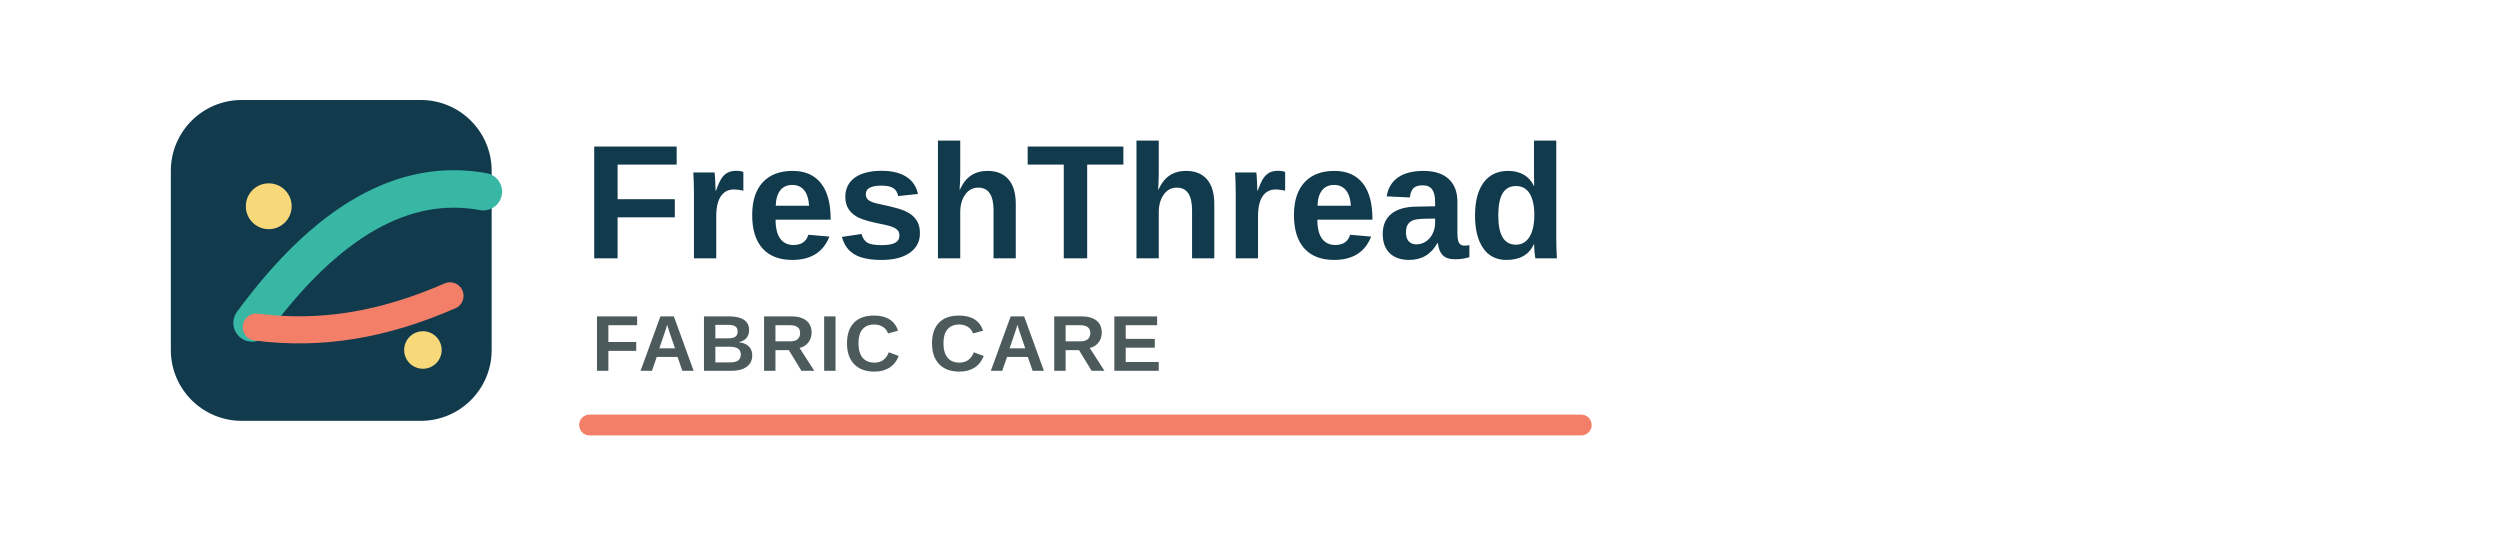
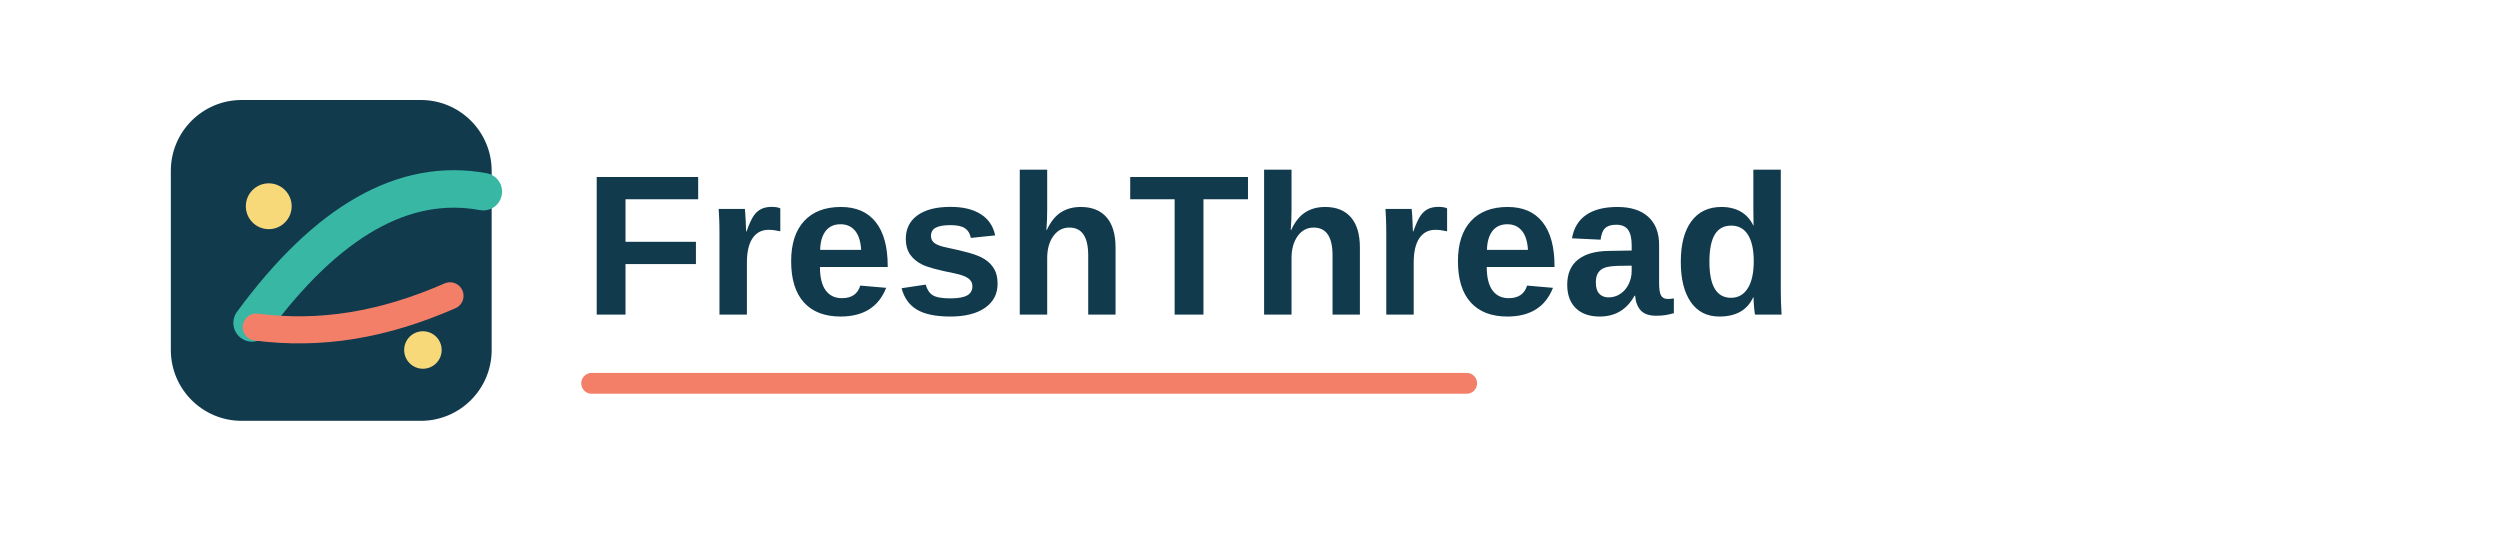
<svg xmlns="http://www.w3.org/2000/svg" viewBox="0 0 1200 260" role="img" aria-labelledby="title">
  <g transform="translate(82 48)">
    <rect x="0" y="0" width="154" height="154" rx="34" fill="#113a4d" />
    <path d="M39 107c36-49 73-70 111-63" fill="none" stroke="#38b7a4" stroke-width="18" stroke-linecap="round" />
    <path d="M41 109c31 4 61-1 93-15" fill="none" stroke="#f47f68" stroke-width="13" stroke-linecap="round" />
    <circle cx="47" cy="51" r="11" fill="#f8d97a" />
    <circle cx="121" cy="120" r="9" fill="#f8d97a" />
  </g>
-   <text x="280" y="124" fill="#113a4d" font-family="Arial, Helvetica, sans-serif" font-size="78" font-weight="900" letter-spacing="0">FreshThread</text>
-   <text x="284" y="178" fill="#4c5a5c" font-family="Arial, Helvetica, sans-serif" font-size="38" font-weight="800" letter-spacing="1.4">FABRIC CARE</text>
-   <path d="M283 204h476" stroke="#f47f68" stroke-width="10" stroke-linecap="round" />
+   <text x="280" y="151" fill="#113a4d" font-family="Arial, Helvetica, sans-serif" font-size="96" font-weight="900" letter-spacing="0">FreshThread</text>
+   <path d="M284 184h420" stroke="#f47f68" stroke-width="10" stroke-linecap="round" />
</svg>
